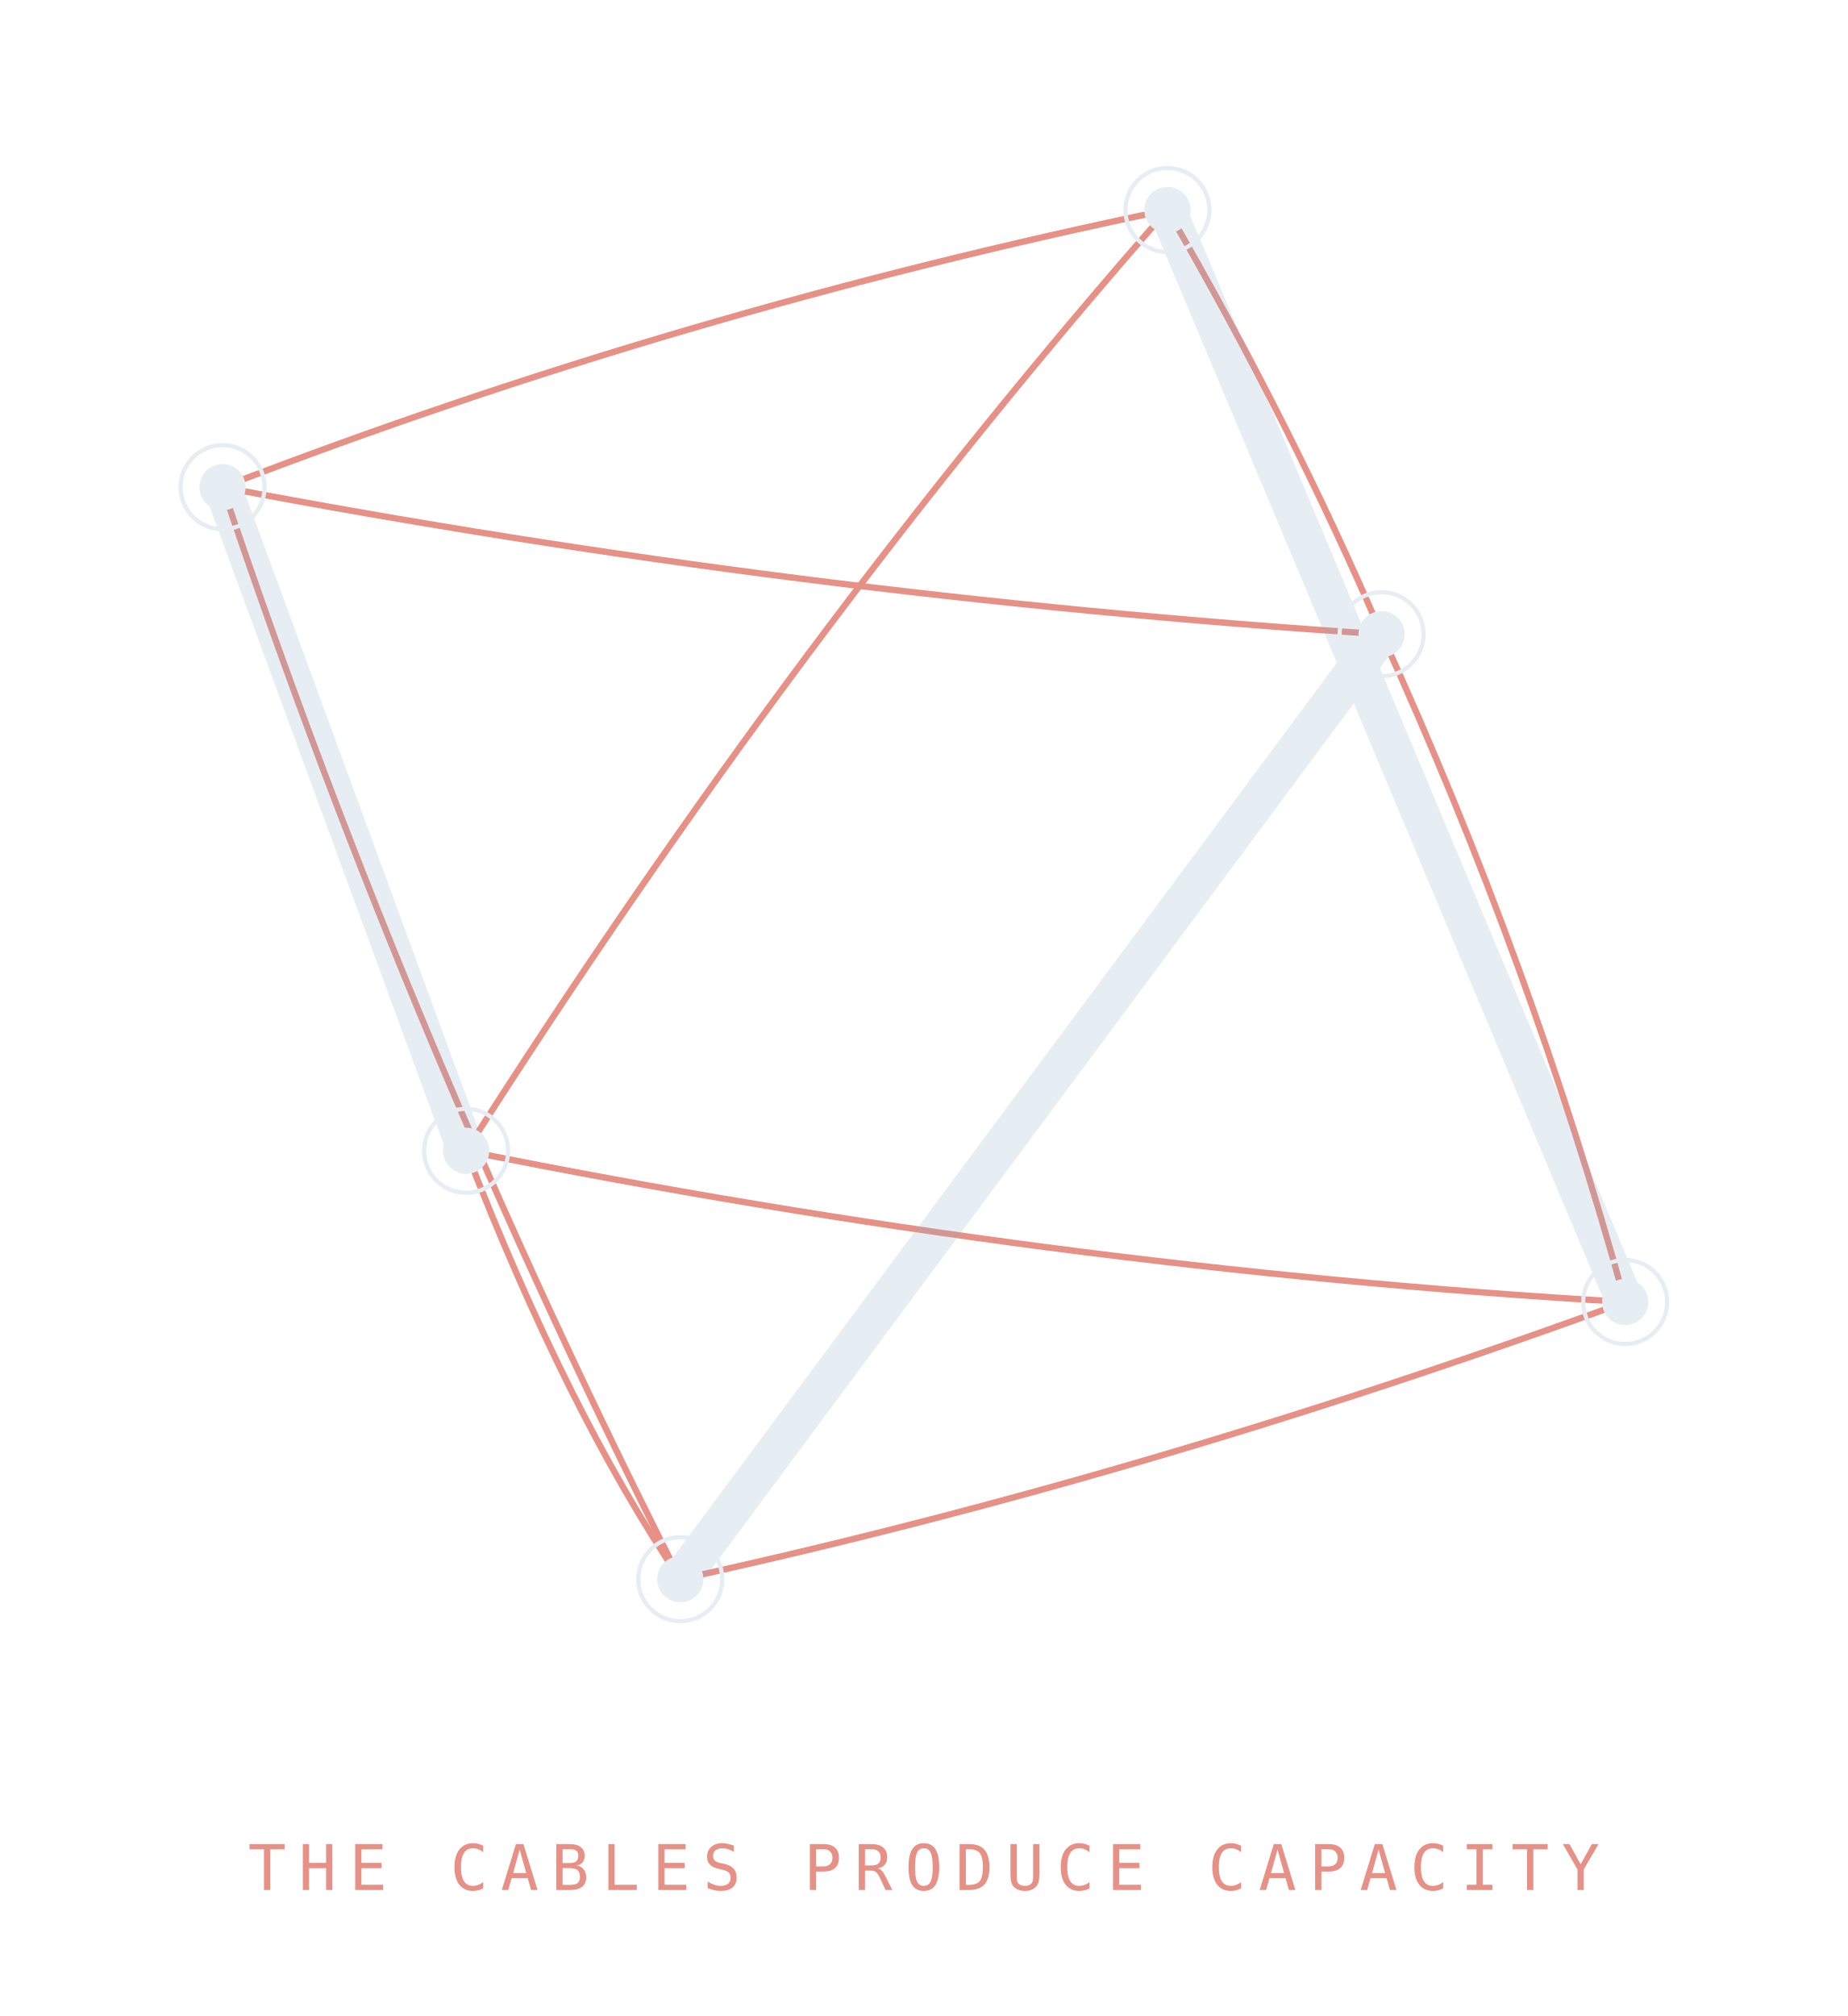
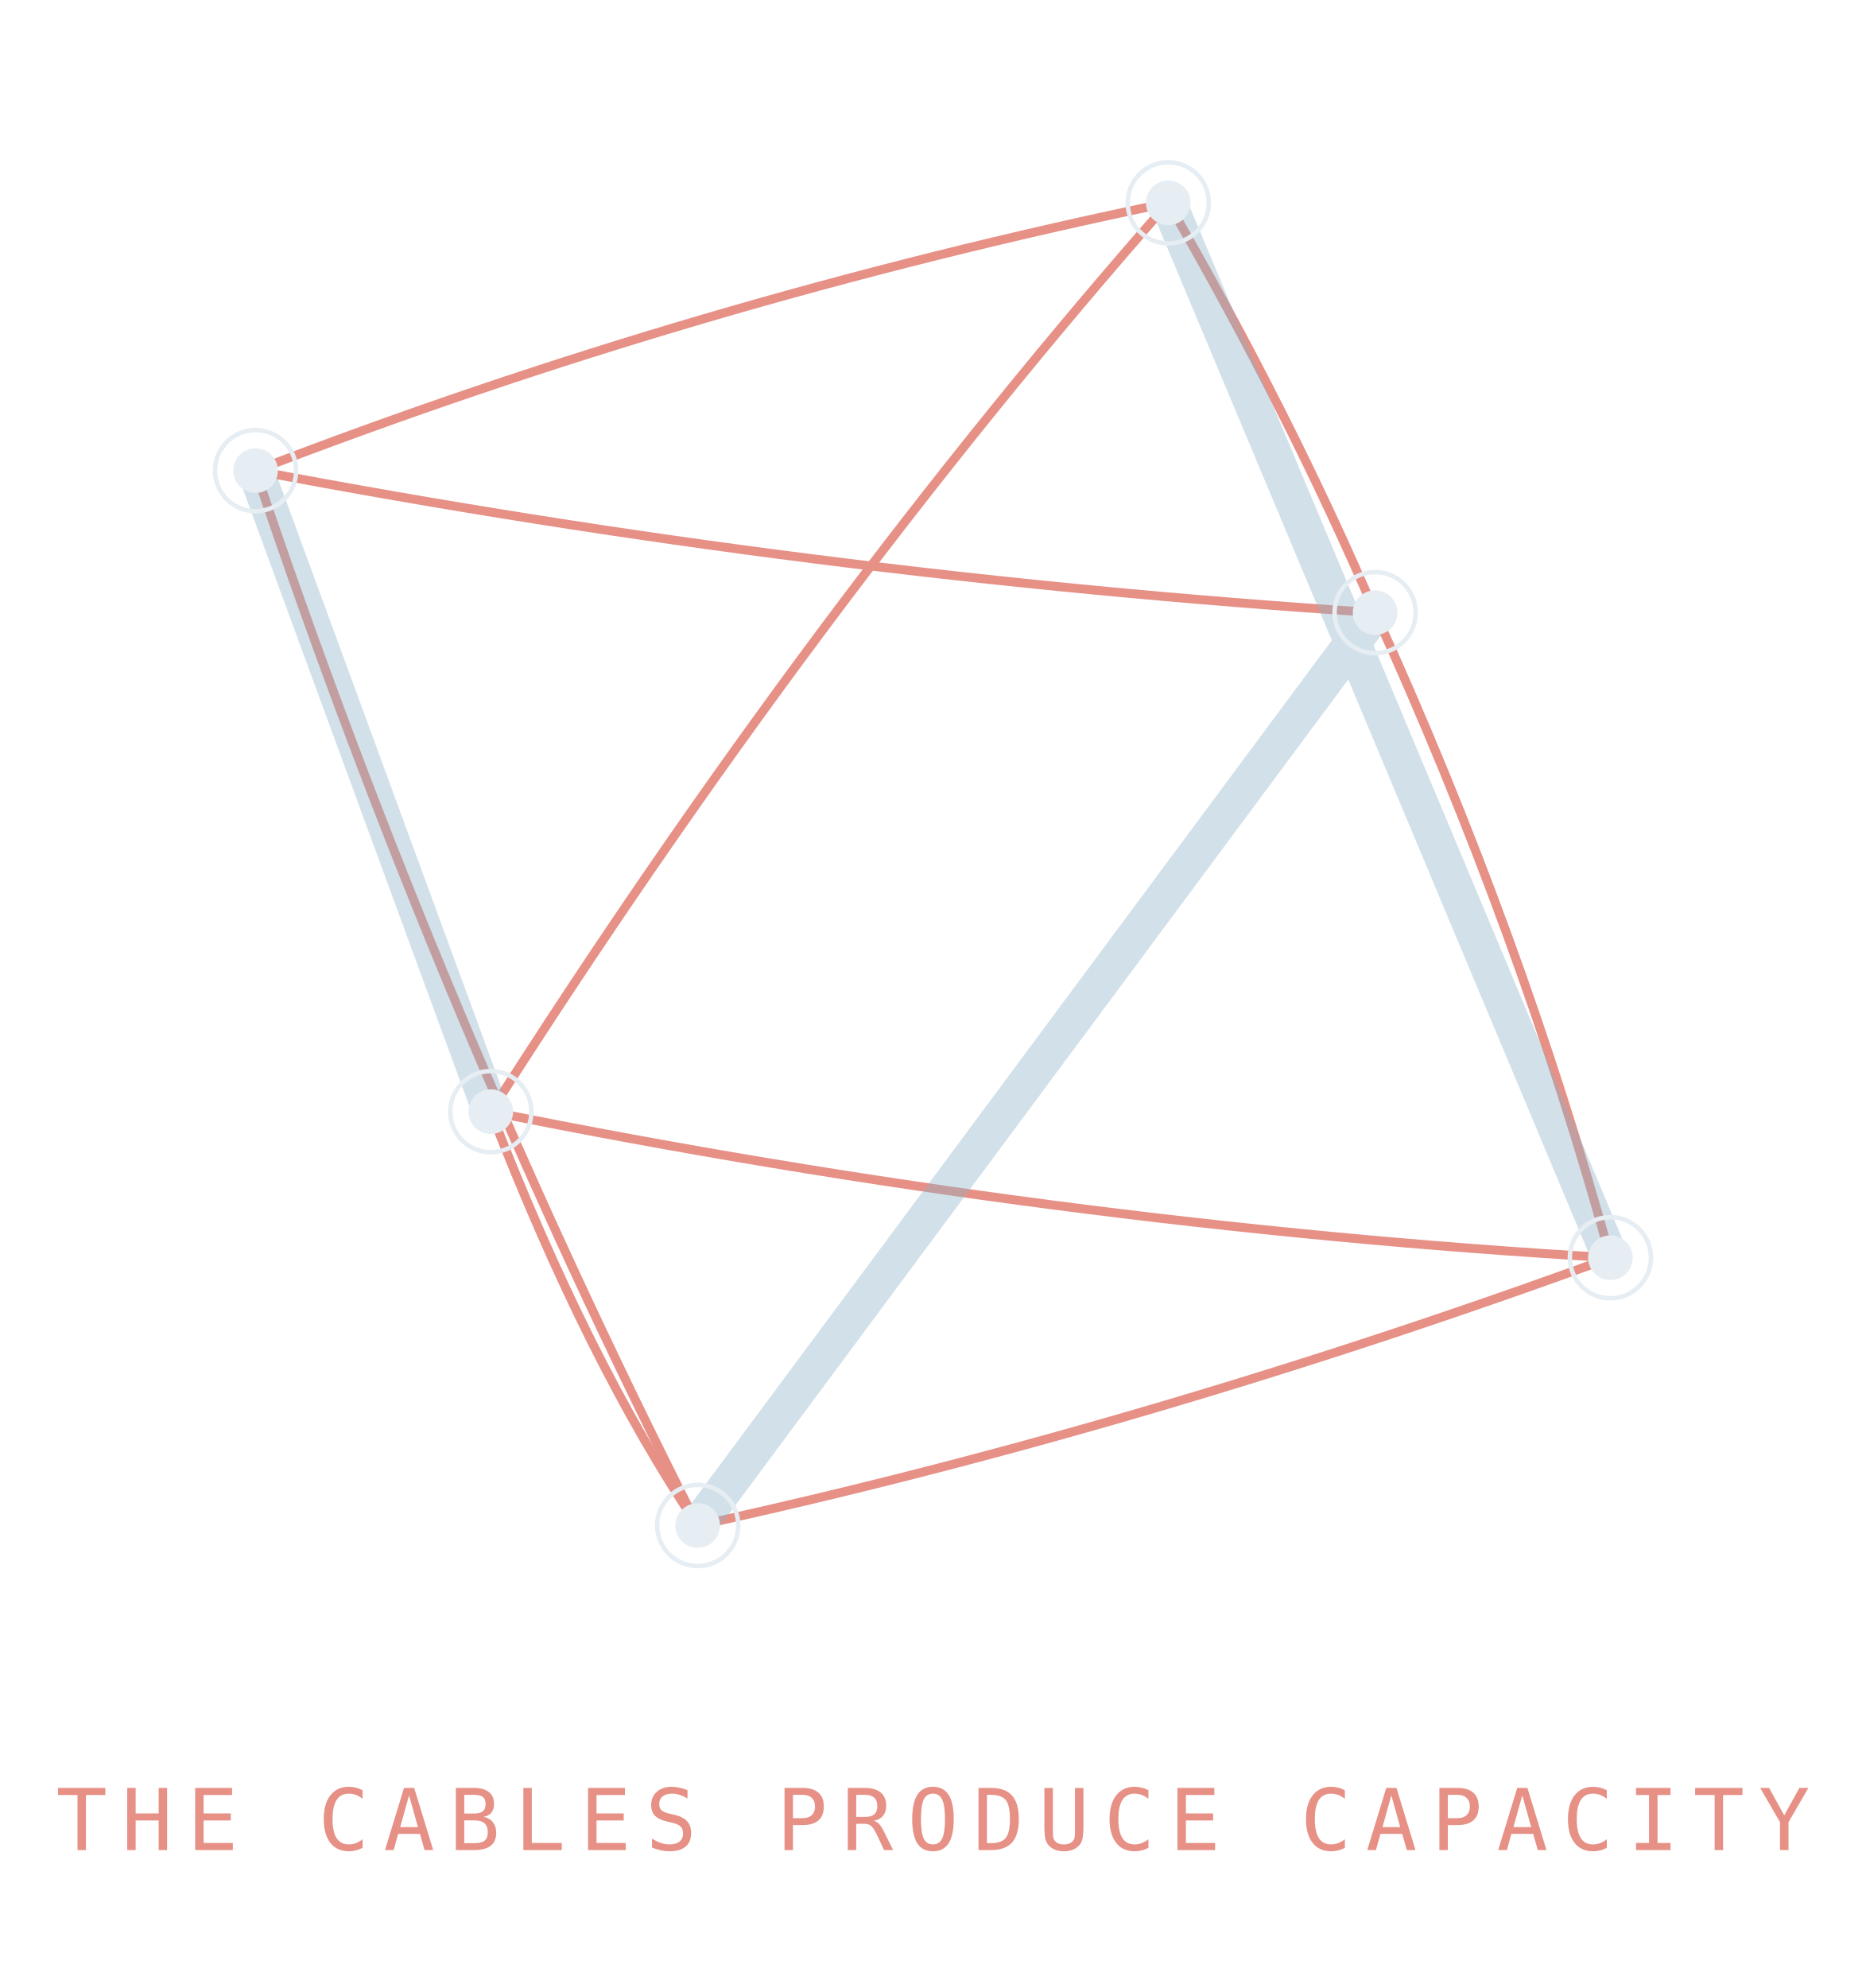
- <svg xmlns="http://www.w3.org/2000/svg" viewBox="280 150 440 480" fill="none">
-   <g stroke="#E69086" stroke-width="1.5" opacity="1" fill="none">
+ <svg xmlns="http://www.w3.org/2000/svg" viewBox="270 150 460 490" fill="none">
+   <g stroke="#E69086" stroke-width="2.2" opacity="1" fill="none">
    <path d="M442 526 Q 415 486 391 424" />
    <path d="M391 424 Q 530 452 667 460" />
    <path d="M667 460 Q 552 502 442 526" />
    <path d="M609 301 Q 470 292 333 266" />
    <path d="M333 266 Q 442 224 558 200" />
    <path d="M558 200 Q 588 252 609 301" />
    <path d="M442 526 Q 378 400 333 266" />
    <path d="M391 424 Q 470 300 558 200" />
    <path d="M667 460 Q 645 380 609 301" />
  </g>
-   <g stroke="#8FB3C7" stroke-width="9" stroke-linecap="round" opacity="0.22">
+   <g stroke="#8FB3C7" stroke-width="9" stroke-linecap="round" opacity="0.4">
    <line x1="442" y1="526" x2="609" y2="301" />
    <line x1="391" y1="424" x2="333" y2="266" />
    <line x1="667" y1="460" x2="558" y2="200" />
  </g>
  <g fill="#E6EDF3">
    <circle cx="442" cy="526" r="5.5" />
    <circle cx="391" cy="424" r="5.5" />
    <circle cx="667" cy="460" r="5.5" />
    <circle cx="609" cy="301" r="5.5" />
    <circle cx="333" cy="266" r="5.5" />
    <circle cx="558" cy="200" r="5.5" />
  </g>
-   <g stroke="#E6EDF3" stroke-width="1" fill="none">
+   <g stroke="#E6EDF3" stroke-width="1.1" fill="none">
    <circle cx="442" cy="526" r="10" />
    <circle cx="391" cy="424" r="10" />
    <circle cx="667" cy="460" r="10" />
    <circle cx="609" cy="301" r="10" />
    <circle cx="333" cy="266" r="10" />
    <circle cx="558" cy="200" r="10" />
  </g>
-   <text x="500" y="600" text-anchor="middle" font-family="ui-monospace, monospace" font-size="15" letter-spacing="3" fill="#E69086">THE CABLES PRODUCE CAPACITY</text>
+   <text x="500" y="606" text-anchor="middle" font-family="ui-monospace, monospace" font-size="21" letter-spacing="3.5" fill="#E69086">THE CABLES PRODUCE CAPACITY</text>
</svg>
